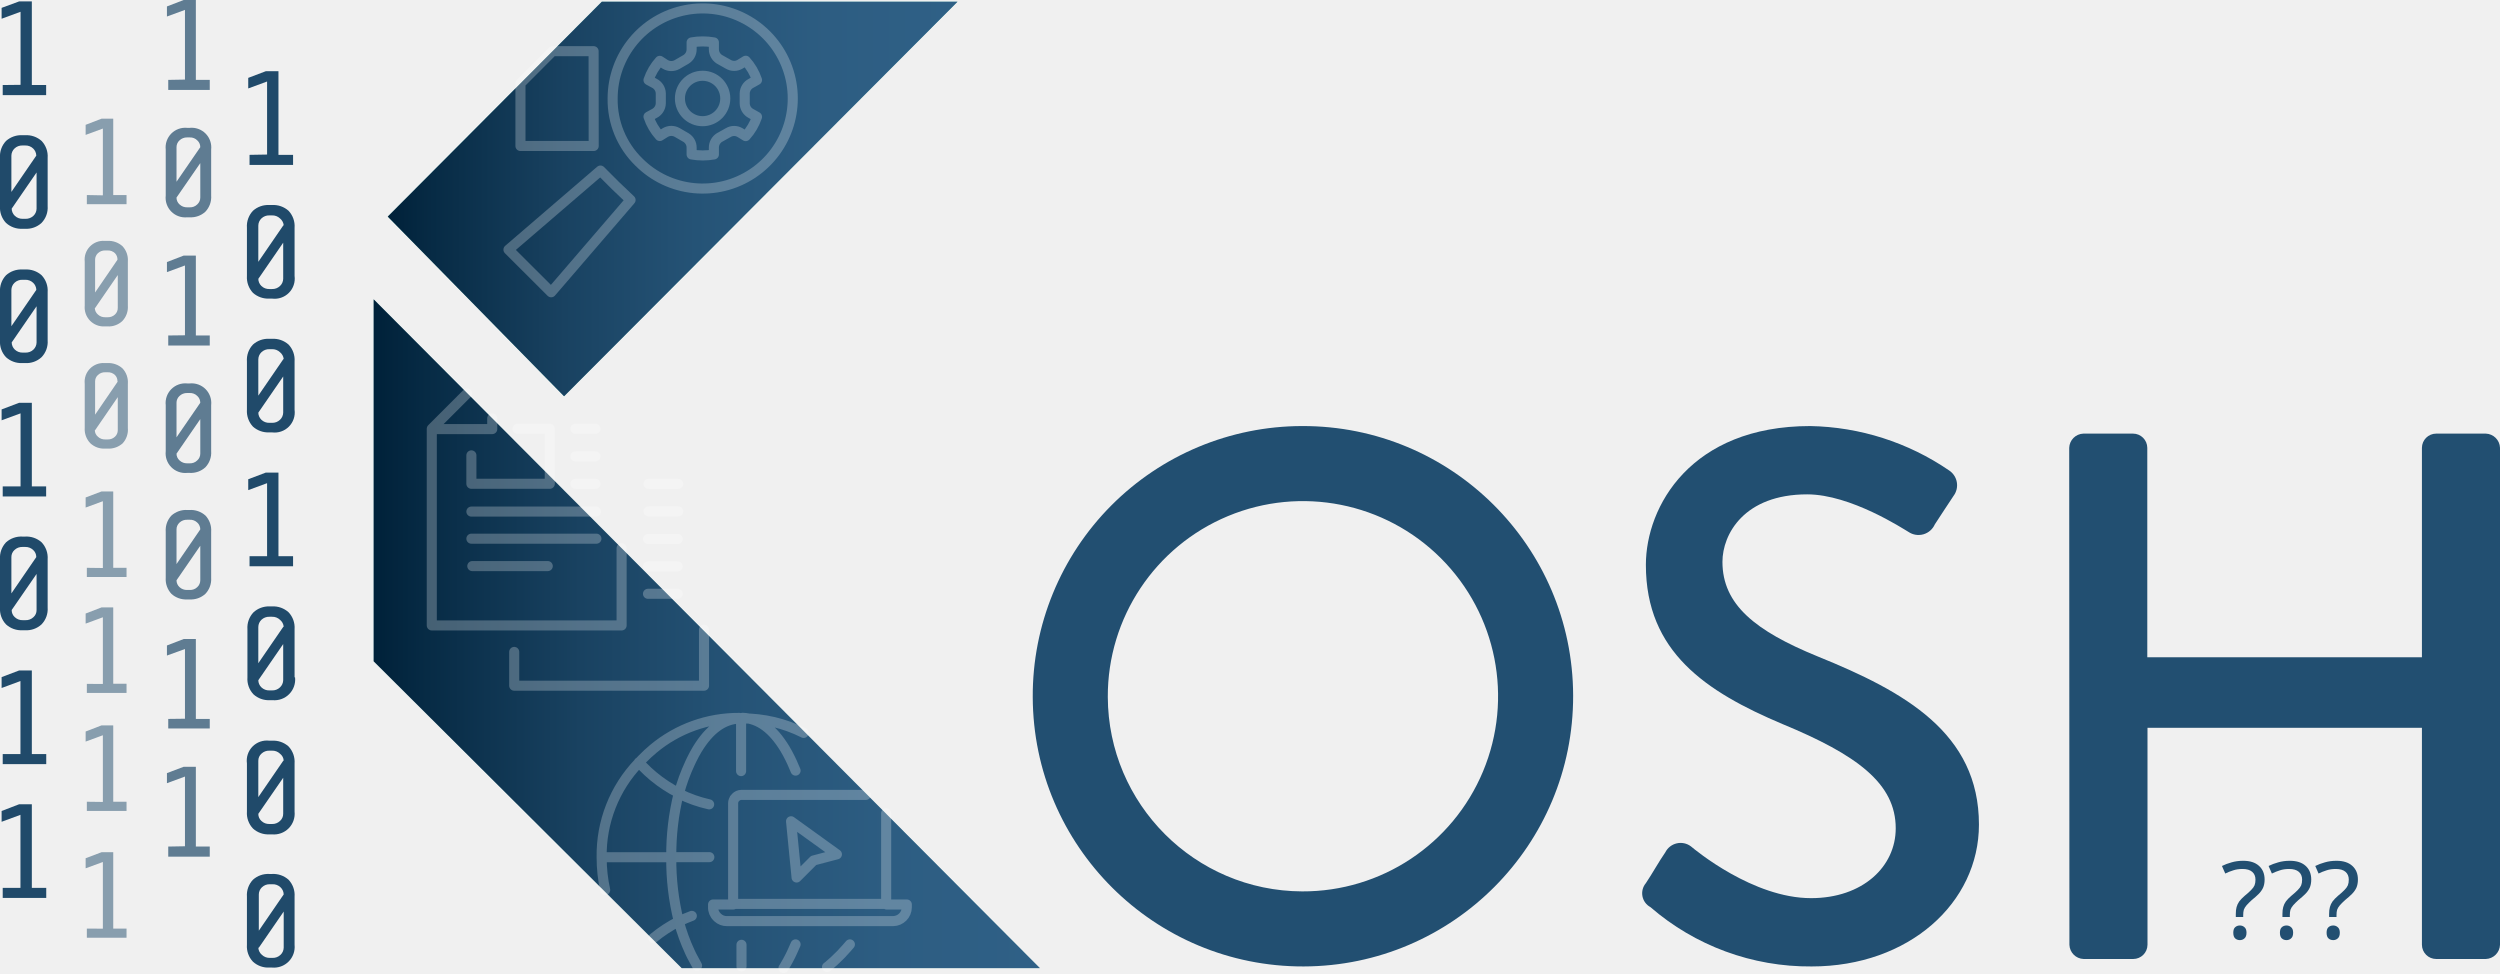
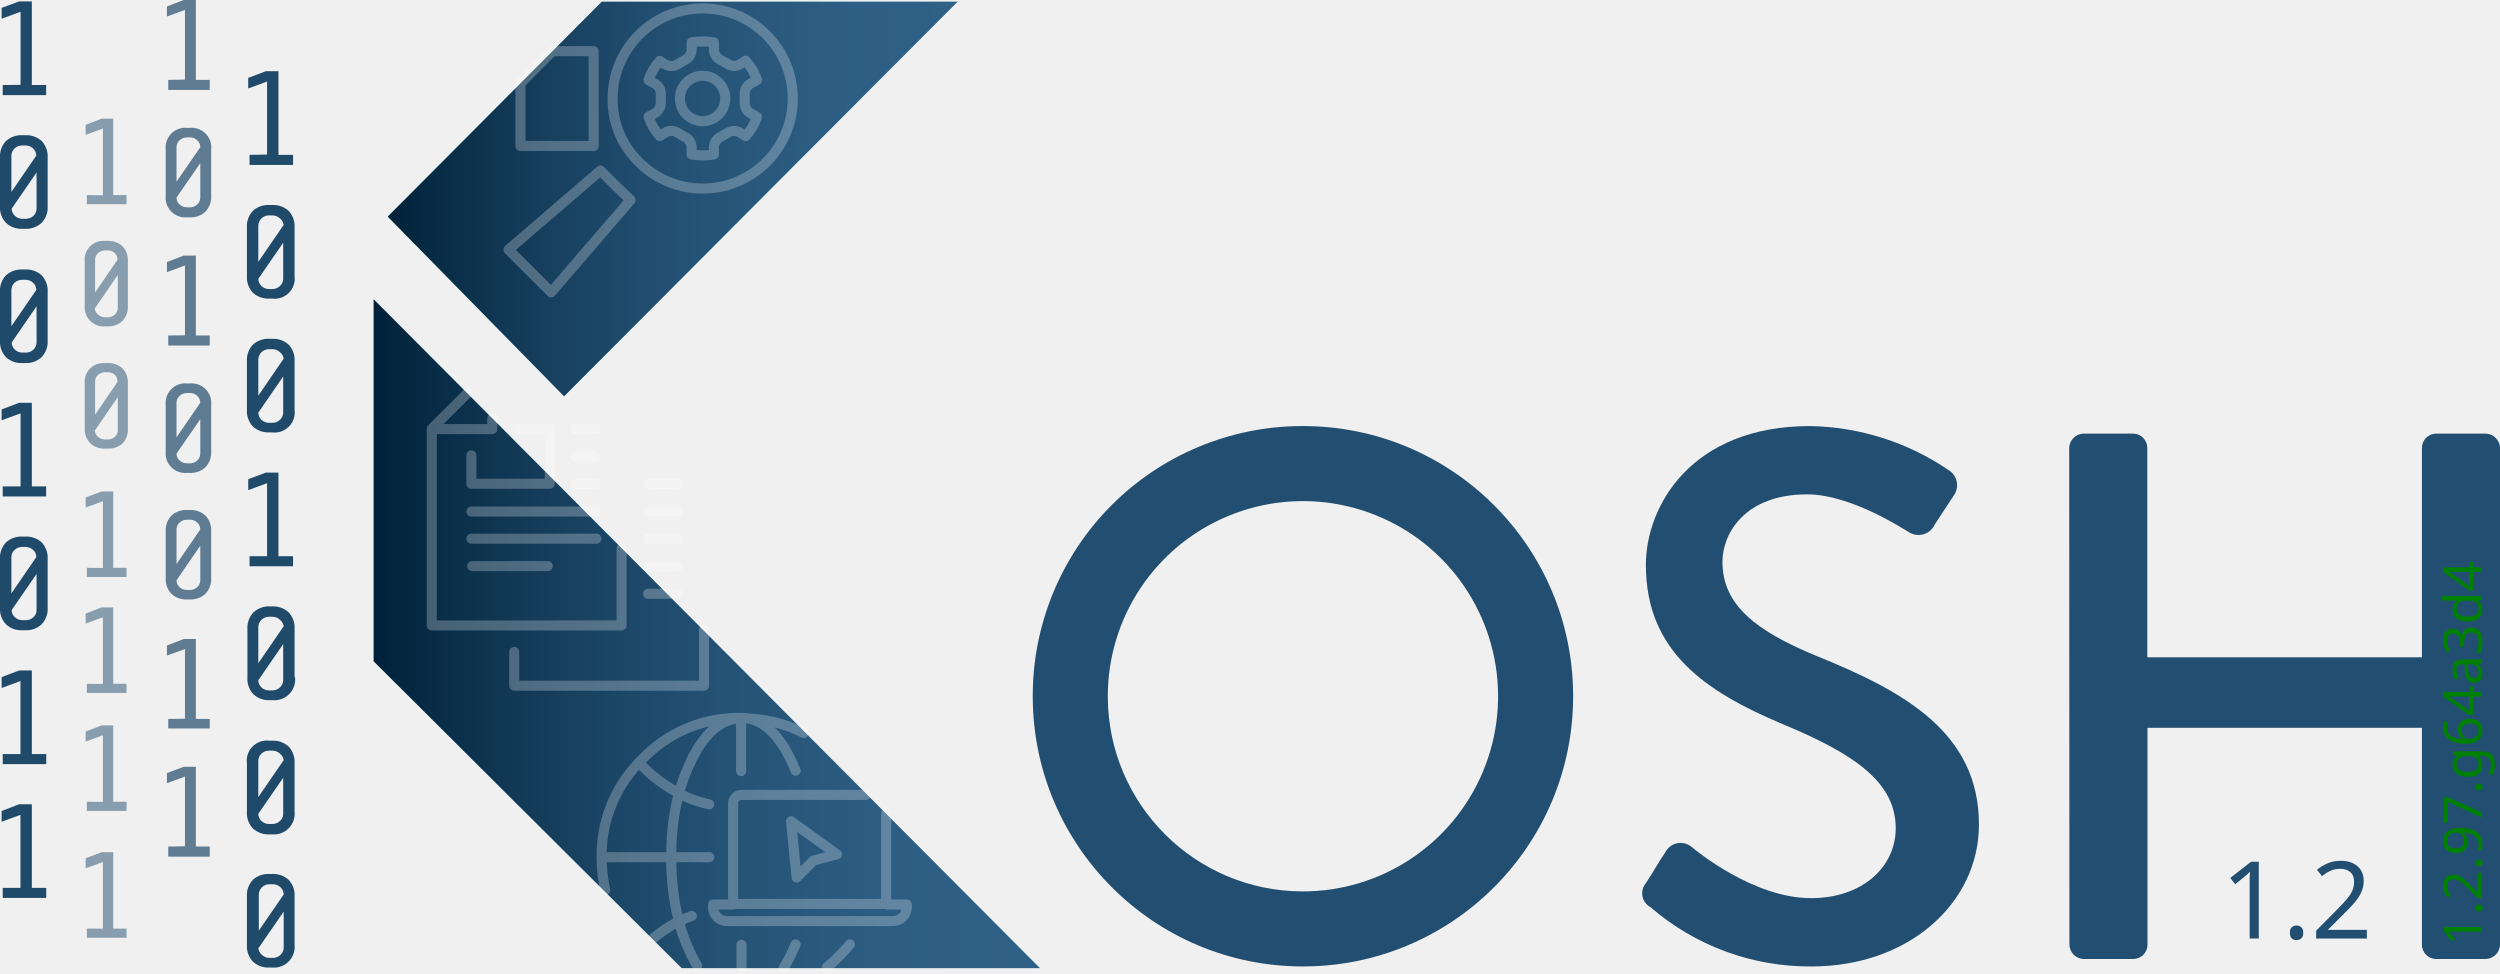
<svg xmlns="http://www.w3.org/2000/svg" xmlns:xlink="http://www.w3.org/1999/xlink" viewBox="0 0 248.15 96.65" version="1.1" id="svg4211">
  <defs id="defs4110">
    <style id="style4094">.cls-1{isolation:isolate;}.cls-2,.cls-3,.cls-4,.cls-5{fill:#224f71;}.cls-3,.cls-4,.cls-5,.cls-6{mix-blend-mode:multiply;}.cls-4{opacity:0.7;}.cls-5{opacity:0.5;}.cls-6{fill:#afdedc;}.cls-7{fill:url(#linear-gradient);}.cls-8{fill:url(#linear-gradient-2);}.cls-9{opacity:0.25;}.cls-10,.cls-11{fill:none;stroke:#fff;stroke-linecap:round;stroke-linejoin:round;}.cls-10{fill-rule:evenodd;}</style>
    <linearGradient id="linear-gradient" x1="38.49" y1="19.75" x2="95.04" y2="19.75" gradientUnits="userSpaceOnUse">
      <stop offset="0" stop-color="#002139" id="stop4096" />
      <stop offset="0.08" stop-color="#072b45" id="stop4098" />
      <stop offset="0.31" stop-color="#194261" id="stop4100" />
      <stop offset="0.54" stop-color="#255376" id="stop4102" />
      <stop offset="0.77" stop-color="#2d5d82" id="stop4104" />
      <stop offset="0.99" stop-color="#2f6086" id="stop4106" />
    </linearGradient>
    <linearGradient id="linear-gradient-2" x1="37.09" y1="62.9" x2="103.22" y2="62.9" xlink:href="#linear-gradient" />
    <linearGradient xlink:href="#linear-gradient" id="linearGradient4217" gradientUnits="userSpaceOnUse" x1="38.49" y1="19.75" x2="95.04" y2="19.75" />
  </defs>
  <path class="cls-2" d="m 129.25,42.29 a 26.82,26.82 0 1 1 -26.74,26.89 26.77,26.77 0 0 1 26.74,-26.89 z m 0,46.19 a 19.37,19.37 0 1 0 -19.29,-19.3 19.37,19.37 0 0 0 19.29,19.3 z" id="path4112" style="isolation:isolate;fill:#224f71" />
  <path class="cls-2" d="m 163.37,87.66 c 0.67,-1 1.26,-2.09 1.93,-3.06 a 1.7,1.7 0 0 1 2.54,-0.59 c 0.44,0.37 6.18,5.14 11.92,5.14 5.14,0 8.41,-3.13 8.41,-6.93 0,-4.47 -3.87,-7.3 -11.24,-10.35 -7.6,-3.21 -13.56,-7.16 -13.56,-15.8 0,-5.81 4.47,-13.78 16.31,-13.78 a 25.21,25.21 0 0 1 13.78,4.4 1.76,1.76 0 0 1 0.45,2.53 c -0.6,0.89 -1.27,1.94 -1.86,2.83 a 1.77,1.77 0 0 1 -2.61,0.75 c -0.52,-0.3 -5.74,-3.73 -10.06,-3.73 -6.25,0 -8.41,3.95 -8.41,6.7 0,4.25 3.27,6.86 9.46,9.39 8.64,3.5 16,7.6 16,16.69 0,7.75 -6.93,14.08 -16.61,14.08 a 24.14,24.14 0 0 1 -16,-5.89 1.56,1.56 0 0 1 -0.45,-2.38 z" id="path4114" style="isolation:isolate;fill:#224f71" />
  <path class="cls-2" d="m 205.39,44.45 a 1.46,1.46 0 0 1 1.41,-1.41 h 4.92 a 1.42,1.42 0 0 1 1.42,1.41 V 65.24 H 240.4 V 44.45 a 1.42,1.42 0 0 1 1.42,-1.41 h 4.91 a 1.46,1.46 0 0 1 1.42,1.41 v 49.33 a 1.46,1.46 0 0 1 -1.42,1.41 h -4.91 A 1.42,1.42 0 0 1 240.4,93.78 V 72.24 h -27.24 v 21.54 a 1.42,1.42 0 0 1 -1.42,1.41 h -4.92 a 1.46,1.46 0 0 1 -1.41,-1.41 z" id="path4116" style="isolation:isolate;fill:#224f71" />
  <path class="cls-3" d="m 0.27,8.44 v 1 h 4.31 v -1 H 3.16 V 0.14 H 1.9 L 0.16,0.78 V 1.86 L 2.04,1.17 v 7.25 z" id="path4124" style="isolation:isolate;mix-blend-mode:multiply;fill:#224f71" />
  <path class="cls-3" d="M 4.73,20.45 V 15.67 A 2.21,2.21 0 0 0 4.13,13.99 2.26,2.26 0 0 0 2.5,13.42 H 2.23 A 2.26,2.26 0 0 0 0.6,13.99 2.21,2.21 0 0 0 0,15.67 v 4.78 a 2.21,2.21 0 0 0 0.6,1.68 2.26,2.26 0 0 0 1.63,0.58 H 2.5 a 2.22,2.22 0 0 0 1.62,-0.58 2.18,2.18 0 0 0 0.61,-1.68 z m -1.13,-5 -2.47,3.6 v -3.6 a 1,1 0 0 1 0.31,-0.71 1.09,1.09 0 0 1 0.79,-0.3 H 2.5 a 1.09,1.09 0 0 1 0.79,0.3 1,1 0 0 1 0.31,0.68 z m -2.44,5.26 2.47,-3.59 v 3.59 a 1,1 0 0 1 -0.31,0.71 1.09,1.09 0 0 1 -0.79,0.3 H 2.26 A 1.09,1.09 0 0 1 1.47,21.42 1,1 0 0 1 1.16,20.71 Z" id="path4126" style="isolation:isolate;mix-blend-mode:multiply;fill:#224f71" />
  <path class="cls-3" d="M 4.73,33.78 V 29 A 2.21,2.21 0 0 0 4.13,27.32 2.26,2.26 0 0 0 2.5,26.75 H 2.23 A 2.26,2.26 0 0 0 0.6,27.32 2.21,2.21 0 0 0 0,29 v 4.78 a 2.21,2.21 0 0 0 0.6,1.68 2.26,2.26 0 0 0 1.63,0.58 H 2.5 a 2.22,2.22 0 0 0 1.62,-0.58 2.18,2.18 0 0 0 0.61,-1.68 z m -1.13,-5 -2.47,3.6 v -3.6 a 1,1 0 0 1 0.31,-0.71 1.09,1.09 0 0 1 0.79,-0.3 H 2.5 a 1.09,1.09 0 0 1 0.79,0.3 1,1 0 0 1 0.31,0.63 z M 1.16,33.99 3.63,30.4 v 3.59 A 1,1 0 0 1 3.32,34.7 1.09,1.09 0 0 1 2.53,35 H 2.26 A 1.09,1.09 0 0 1 1.47,34.7 1,1 0 0 1 1.16,33.99 Z" id="path4128" style="isolation:isolate;mix-blend-mode:multiply;fill:#224f71" />
  <path class="cls-3" d="m 0.27,48.28 v 1 h 4.31 v -1 H 3.16 v -8.3 H 1.9 l -1.74,0.66 v 1.08 l 1.88,-0.69 v 7.25 z" id="path4130" style="isolation:isolate;mix-blend-mode:multiply;fill:#224f71" />
  <path class="cls-3" d="M 4.73,60.3 V 55.52 A 2.23,2.23 0 0 0 4.13,53.83 2.26,2.26 0 0 0 2.5,53.26 H 2.23 A 2.26,2.26 0 0 0 0.6,53.83 2.23,2.23 0 0 0 0,55.52 v 4.78 a 2.21,2.21 0 0 0 0.6,1.68 2.26,2.26 0 0 0 1.63,0.58 H 2.5 A 2.22,2.22 0 0 0 4.12,61.98 2.18,2.18 0 0 0 4.73,60.3 Z m -1.13,-5 -2.47,3.6 v -3.6 a 0.93,0.93 0 0 1 0.31,-0.71 1.09,1.09 0 0 1 0.79,-0.3 H 2.5 a 1.09,1.09 0 0 1 0.79,0.3 0.93,0.93 0 0 1 0.31,0.68 z m -2.44,5.25 2.47,-3.58 v 3.58 a 0.92,0.92 0 0 1 -0.31,0.71 1.09,1.09 0 0 1 -0.79,0.3 H 2.26 A 1.09,1.09 0 0 1 1.47,61.26 0.92,0.92 0 0 1 1.16,60.55 Z" id="path4132" style="isolation:isolate;mix-blend-mode:multiply;fill:#224f71" />
  <path class="cls-3" d="m 0.27,74.85 v 1 h 4.32 v -1 H 3.16 v -8.3 H 1.9 l -1.74,0.66 v 1.08 L 2.03,67.6 v 7.25 z" id="path4134" style="isolation:isolate;mix-blend-mode:multiply;fill:#224f71" />
  <path class="cls-3" d="m 0.27,88.13 v 1 h 4.32 v -1 H 3.16 v -8.3 H 1.9 L 0.16,80.5 v 1.07 l 1.87,-0.69 v 7.25 z" id="path4136" style="isolation:isolate;mix-blend-mode:multiply;fill:#224f71" />
  <path class="cls-3" d="m 24.77,15.37 v 1 h 4.32 v -1 h -1.45 v -8.3 h -1.26 l -1.74,0.66 v 1.05 l 1.87,-0.69 v 7.25 z" id="path4138" style="isolation:isolate;mix-blend-mode:multiply;fill:#224f71" />
  <path class="cls-3" d="M 29.24,27.39 V 22.61 A 2.22,2.22 0 0 0 28.64,20.92 2.27,2.27 0 0 0 27,20.35 h -0.26 a 2.25,2.25 0 0 0 -1.63,0.57 2.22,2.22 0 0 0 -0.6,1.69 v 4.78 a 2.24,2.24 0 0 0 0.6,1.68 2.28,2.28 0 0 0 1.63,0.57 H 27 a 2,2 0 0 0 2.24,-2.25 z m -1.13,-5 -2.47,3.6 v -3.6 a 1,1 0 0 1 0.31,-0.71 1.09,1.09 0 0 1 0.79,-0.3 H 27 a 1.08,1.08 0 0 1 0.79,0.3 1,1 0 0 1 0.37,0.67 z m -2.47,5.29 2.47,-3.59 v 3.59 a 1,1 0 0 1 -0.32,0.71 1.08,1.08 0 0 1 -0.79,0.3 h -0.26 a 1.09,1.09 0 0 1 -0.79,-0.3 1,1 0 0 1 -0.31,-0.75 z" id="path4140" style="isolation:isolate;mix-blend-mode:multiply;fill:#224f71" />
  <path class="cls-3" d="M 29.24,40.67 V 35.88 A 2.21,2.21 0 0 0 28.64,34.2 2.27,2.27 0 0 0 27,33.63 h -0.26 a 2.25,2.25 0 0 0 -1.63,0.57 2.21,2.21 0 0 0 -0.6,1.68 v 4.79 a 2.24,2.24 0 0 0 0.6,1.68 2.28,2.28 0 0 0 1.63,0.57 H 27 a 2,2 0 0 0 2.24,-2.25 z m -1.13,-5 -2.47,3.6 v -3.6 a 1,1 0 0 1 0.31,-0.71 1.09,1.09 0 0 1 0.79,-0.3 H 27 a 1.08,1.08 0 0 1 0.79,0.3 1,1 0 0 1 0.37,0.67 z m -2.47,5.29 2.47,-3.59 v 3.59 a 1,1 0 0 1 -0.32,0.71 1.08,1.08 0 0 1 -0.79,0.3 h -0.26 a 1.09,1.09 0 0 1 -0.79,-0.3 1,1 0 0 1 -0.31,-0.75 z" id="path4142" style="isolation:isolate;mix-blend-mode:multiply;fill:#224f71" />
  <path class="cls-3" d="m 24.77,55.21 v 1 h 4.32 v -1 h -1.45 v -8.3 h -1.26 l -1.74,0.66 v 1.08 l 1.87,-0.69 v 7.25 z" id="path4144" style="isolation:isolate;mix-blend-mode:multiply;fill:#224f71" />
  <path class="cls-3" d="M 29.24,67.23 V 62.45 A 2.21,2.21 0 0 0 28.64,60.77 2.28,2.28 0 0 0 27,60.19 h -0.26 a 2.25,2.25 0 0 0 -1.58,0.59 2.21,2.21 0 0 0 -0.6,1.68 v 4.78 a 2.21,2.21 0 0 0 0.6,1.68 2.24,2.24 0 0 0 1.63,0.58 h 0.26 a 2.06,2.06 0 0 0 2.24,-2.26 z m -1.13,-5 -2.47,3.6 v -3.6 a 1,1 0 0 1 0.31,-0.71 1.09,1.09 0 0 1 0.79,-0.3 H 27 a 1.08,1.08 0 0 1 0.79,0.3 1,1 0 0 1 0.37,0.68 z m -2.47,5.29 2.47,-3.59 v 3.59 a 1,1 0 0 1 -0.32,0.71 1.08,1.08 0 0 1 -0.79,0.3 h -0.26 a 1.09,1.09 0 0 1 -0.79,-0.3 1,1 0 0 1 -0.31,-0.74 z" id="path4146" style="isolation:isolate;mix-blend-mode:multiply;fill:#224f71" />
  <path class="cls-3" d="M 29.24,80.52 V 75.78 A 2.23,2.23 0 0 0 28.64,74.09 2.27,2.27 0 0 0 27,73.52 h -0.26 a 2,2 0 0 0 -2.23,2.26 v 4.78 a 2.21,2.21 0 0 0 0.6,1.68 2.24,2.24 0 0 0 1.63,0.58 H 27 a 2.06,2.06 0 0 0 2.24,-2.26 z m -1.13,-5 -2.47,3.6 v -3.6 a 0.93,0.93 0 0 1 0.31,-0.71 1.09,1.09 0 0 1 0.79,-0.3 H 27 a 1.08,1.08 0 0 1 0.79,0.3 0.94,0.94 0 0 1 0.37,0.68 z m -2.47,5.26 2.47,-3.58 v 3.58 a 0.94,0.94 0 0 1 -0.32,0.71 1.08,1.08 0 0 1 -0.79,0.3 h -0.26 a 1.09,1.09 0 0 1 -0.79,-0.3 0.93,0.93 0 0 1 -0.31,-0.71 z" id="path4148" style="isolation:isolate;mix-blend-mode:multiply;fill:#224f71" />
  <path class="cls-3" d="M 29.24,93.78 V 89 A 2.21,2.21 0 0 0 28.64,87.32 2.27,2.27 0 0 0 27,86.75 h -0.26 a 2.25,2.25 0 0 0 -1.63,0.57 2.21,2.21 0 0 0 -0.6,1.68 v 4.78 a 2.21,2.21 0 0 0 0.6,1.68 2.24,2.24 0 0 0 1.63,0.58 H 27 a 2.06,2.06 0 0 0 2.24,-2.26 z m -1.08,-5 -2.47,3.6 v -3.6 a 1,1 0 0 1 0.31,-0.71 1.09,1.09 0 0 1 0.79,-0.3 h 0.26 a 1.08,1.08 0 0 1 0.79,0.3 1,1 0 0 1 0.32,0.71 z m -2.47,5.29 2.47,-3.59 v 3.59 a 1,1 0 0 1 -0.32,0.71 1.08,1.08 0 0 1 -0.79,0.3 H 26.79 A 1.09,1.09 0 0 1 26,94.78 1,1 0 0 1 25.64,94.06 Z" id="path4150" style="isolation:isolate;mix-blend-mode:multiply;fill:#224f71" />
  <path class="cls-4" d="m 16.7,7.93 v 1 h 4.12 v -1 H 19.44 V 0 h -1.21 l -1.66,0.64 v 1 L 18.36,0.98 V 7.9 Z" id="path4152" style="opacity:0.7;isolation:isolate;mix-blend-mode:multiply;fill:#224f71" />
  <path class="cls-4" d="m 20.96,19.41 v -4.56 a 1.95,1.95 0 0 0 -2.13,-2.16 h -0.25 a 1.95,1.95 0 0 0 -2.13,2.16 v 4.56 a 1.95,1.95 0 0 0 2.13,2.16 h 0.25 a 2.13,2.13 0 0 0 1.55,-0.55 2.1,2.1 0 0 0 0.58,-1.61 z m -1.08,-4.8 -2.36,3.43 v -3.43 a 0.9,0.9 0 0 1 0.3,-0.68 1.06,1.06 0 0 1 0.76,-0.29 h 0.25 a 1,1 0 0 1 0.75,0.29 0.9,0.9 0 0 1 0.3,0.68 z m -2.36,5 2.36,-3.42 v 3.42 a 0.9,0.9 0 0 1 -0.3,0.68 1,1 0 0 1 -0.75,0.29 h -0.25 a 1.06,1.06 0 0 1 -0.76,-0.29 0.9,0.9 0 0 1 -0.3,-0.64 z" id="path4154" style="opacity:0.7;isolation:isolate;mix-blend-mode:multiply;fill:#224f71" />
  <path class="cls-4" d="m 16.7,33.3 v 1 h 4.12 v -1 h -1.38 v -7.93 h -1.21 l -1.66,0.64 v 1 l 1.79,-0.66 v 6.93 z" id="path4156" style="opacity:0.7;isolation:isolate;mix-blend-mode:multiply;fill:#224f71" />
  <path class="cls-4" d="m 20.96,44.78 v -4.56 a 1.95,1.95 0 0 0 -2.13,-2.16 h -0.25 a 1.95,1.95 0 0 0 -2.13,2.16 v 4.56 a 1.95,1.95 0 0 0 2.13,2.16 h 0.25 a 2.13,2.13 0 0 0 1.55,-0.55 2.1,2.1 0 0 0 0.58,-1.61 z m -1.08,-4.8 -2.36,3.43 v -3.43 a 0.91,0.91 0 0 1 0.3,-0.68 1.06,1.06 0 0 1 0.76,-0.29 h 0.25 a 1,1 0 0 1 0.75,0.29 0.91,0.91 0 0 1 0.3,0.67 z m -2.36,5.05 2.36,-3.43 v 3.43 a 0.89,0.89 0 0 1 -0.3,0.67 1,1 0 0 1 -0.75,0.29 h -0.25 a 1.06,1.06 0 0 1 -0.76,-0.29 0.89,0.89 0 0 1 -0.3,-0.68 z" id="path4158" style="opacity:0.7;isolation:isolate;mix-blend-mode:multiply;fill:#224f71" />
  <path class="cls-4" d="m 16.7,71.36 v 0.95 h 4.12 v -0.95 h -1.38 v -7.93 h -1.21 l -1.66,0.64 v 1 l 1.79,-0.65 v 6.92 z" id="path4160" style="opacity:0.7;isolation:isolate;mix-blend-mode:multiply;fill:#224f71" />
  <path class="cls-4" d="m 20.96,57.36 v -4.58 a 2.12,2.12 0 0 0 -0.57,-1.61 2.18,2.18 0 0 0 -1.56,-0.55 h -0.25 a 2.18,2.18 0 0 0 -1.56,0.55 2.12,2.12 0 0 0 -0.57,1.61 v 4.57 a 2.13,2.13 0 0 0 0.57,1.6 2.15,2.15 0 0 0 1.56,0.55 h 0.25 a 2.13,2.13 0 0 0 1.55,-0.55 2.09,2.09 0 0 0 0.58,-1.59 z m -1.08,-4.81 -2.36,3.44 v -3.44 a 0.91,0.91 0 0 1 0.3,-0.68 1.05,1.05 0 0 1 0.76,-0.28 h 0.25 a 1,1 0 0 1 0.75,0.28 0.91,0.91 0 0 1 0.3,0.68 z m -2.36,5.05 2.36,-3.43 v 3.43 a 0.91,0.91 0 0 1 -0.3,0.68 1,1 0 0 1 -0.75,0.28 h -0.25 a 1.05,1.05 0 0 1 -0.76,-0.28 0.91,0.91 0 0 1 -0.3,-0.68 z" id="path4162" style="opacity:0.7;isolation:isolate;mix-blend-mode:multiply;fill:#224f71" />
  <path class="cls-4" d="m 16.7,84.03 v 1 h 4.12 v -1 h -1.38 v -7.92 h -1.21 l -1.66,0.63 v 1 l 1.79,-0.66 V 84 Z" id="path4164" style="opacity:0.7;isolation:isolate;mix-blend-mode:multiply;fill:#224f71" />
  <path class="cls-5" d="m 8.62,19.36 v 0.91 h 3.94 V 19.36 H 11.24 V 11.78 H 10.08 L 8.5,12.39 v 1 l 1.71,-0.63 v 6.63 z" id="path4166" style="opacity:0.5;isolation:isolate;mix-blend-mode:multiply;fill:#224f71" />
  <path class="cls-5" d="m 12.69,30.34 v -4.37 a 2,2 0 0 0 -0.54,-1.54 2.07,2.07 0 0 0 -1.5,-0.52 h -0.24 a 1.86,1.86 0 0 0 -2,2.06 v 4.37 a 1.89,1.89 0 0 0 2,2.06 h 0.24 a 2,2 0 0 0 1.49,-0.53 2,2 0 0 0 0.55,-1.53 z m -1,-4.6 -2.25,3.29 v -3.25 a 0.88,0.88 0 0 1 0.28,-0.65 1,1 0 0 1 0.72,-0.27 h 0.24 a 1,1 0 0 1 0.73,0.27 0.88,0.88 0 0 1 0.25,0.65 z m -2.25,4.83 2.25,-3.27 v 3.27 a 0.86,0.86 0 0 1 -0.28,0.65 1,1 0 0 1 -0.73,0.27 H 10.44 A 1,1 0 0 1 9.72,31.22 0.86,0.86 0 0 1 9.41,30.57 Z" id="path4168" style="opacity:0.5;isolation:isolate;mix-blend-mode:multiply;fill:#224f71" />
  <path class="cls-5" d="m 8.62,67.88 v 0.9 h 3.94 V 67.87 H 11.24 V 60.29 H 10.08 L 8.5,60.9 v 1 l 1.71,-0.63 v 6.62 z" id="path4170" style="opacity:0.5;isolation:isolate;mix-blend-mode:multiply;fill:#224f71" />
  <path class="cls-5" d="m 8.62,92.17 v 0.91 h 3.94 v -0.91 h -1.32 v -7.58 h -1.16 l -1.58,0.6 v 1 l 1.71,-0.63 v 6.62 z" id="path4172" style="opacity:0.5;isolation:isolate;mix-blend-mode:multiply;fill:#224f71" />
  <path class="cls-5" d="m 8.62,56.36 v 0.91 h 3.94 v -0.91 h -1.32 v -7.58 h -1.16 l -1.58,0.6 v 1 l 1.71,-0.63 v 6.63 z" id="path4174" style="opacity:0.5;isolation:isolate;mix-blend-mode:multiply;fill:#224f71" />
  <path class="cls-5" d="M 12.69,42.47 V 38.1 a 2,2 0 0 0 -0.54,-1.54 2.07,2.07 0 0 0 -1.5,-0.52 h -0.24 a 1.86,1.86 0 0 0 -2,2.06 v 4.37 a 2,2 0 0 0 0.56,1.53 2,2 0 0 0 1.48,0.53 h 0.24 A 2.07,2.07 0 0 0 12.18,44 2,2 0 0 0 12.69,42.47 Z m -1,-4.6 -2.25,3.29 v -3.29 a 0.86,0.86 0 0 1 0.28,-0.65 1,1 0 0 1 0.72,-0.27 h 0.24 a 1,1 0 0 1 0.73,0.27 0.86,0.86 0 0 1 0.25,0.65 z m -2.25,4.83 2.25,-3.28 v 3.28 a 0.86,0.86 0 0 1 -0.28,0.65 1,1 0 0 1 -0.73,0.27 H 10.44 A 1,1 0 0 1 9.72,43.35 0.86,0.86 0 0 1 9.41,42.7 Z" id="path4176" style="opacity:0.5;isolation:isolate;mix-blend-mode:multiply;fill:#224f71" />
  <path class="cls-5" d="m 8.62,79.58 v 0.91 h 3.94 V 79.58 H 11.24 V 72 H 10.08 L 8.5,72.61 v 1 l 1.71,-0.63 v 6.62 z" id="path4178" style="opacity:0.5;isolation:isolate;mix-blend-mode:multiply;fill:#224f71" />
  <polygon class="cls-6" points="37.09,29.71 37.09,65.64 67.67,96.1 103.22,96.1 " id="polygon4180" style="isolation:isolate;mix-blend-mode:multiply;fill:#afdedc" />
  <polygon class="cls-6" points="55.99,39.33 95.04,0.17 59.74,0.17 38.49,21.5 " id="polygon4182" style="isolation:isolate;mix-blend-mode:multiply;fill:#afdedc" />
  <polygon class="cls-6" points="55.99,39.33 95.04,0.17 59.74,0.17 38.49,21.5 " id="polygon4184" style="isolation:isolate;mix-blend-mode:multiply;fill:#afdedc" />
  <polygon class="cls-7" points="55.99,39.33 95.04,0.17 59.74,0.17 38.49,21.5 " id="polygon4186" style="isolation:isolate;fill:url(#linearGradient4217)" />
  <polygon class="cls-8" points="37.09,29.71 37.09,65.64 67.67,96.1 103.22,96.1 " id="polygon4188" style="isolation:isolate;fill:url(#linear-gradient-2)" />
  <g class="cls-9" id="g4192" style="opacity:0.25;isolation:isolate">
    <path class="cls-10" d="m 484.63,443.42 v 2.82 h 7.78 v -5.46 h -3.2 m 7.74,5.47 h -2 m 0,-2.73 h 2 m 0,-2.74 h -2 M 484.63,449 H 497 m -10.3,-9.25 v 1.06 h -6 v 19.49 h 18.84 v -7.67 m -18.84,-11.85 3.51,-3.51 m 18,11.71 h 2.95 m 0,-2.73 h -2.95 m -13.33,16.68 v 3.35 h 18.84 v -5.56 m -23,-6.31 h 7.49 m 4.83,-2.72 h -12.41 m 20.48,5.47 h -2.95 m 0,-2.72 h 2.95 m 0,-2.72 h -2.95" transform="translate(-437.84,-398.22)" id="path4190" style="fill:none;fill-rule:evenodd;stroke:#ffffff;stroke-linecap:round;stroke-linejoin:round" />
  </g>
  <g class="cls-9" id="g4202" style="opacity:0.25;isolation:isolate">
    <polygon class="cls-11" points="51.66,8.28 51.66,14.49 58.93,14.49 58.92,5.08 54.85,5.08 " id="polygon4194" style="fill:none;stroke:#ffffff;stroke-linecap:round;stroke-linejoin:round" />
    <path class="cls-11" d="m 498.92,416.63 -1.48,-1.48 -9.13,7.85 v 0 l 4.24,4.23 v 0 l 7.88,-9.16 z" transform="translate(-437.84,-398.22)" id="path4196" style="fill:none;stroke:#ffffff;stroke-linecap:round;stroke-linejoin:round" />
    <path class="cls-11" d="m 501.26,414.31 a 8.94,8.94 0 1 0 -2.61,-6.32 8.63,8.63 0 0 0 2.61,6.32 z m 1.54,-7.82 -0.59,-0.32 a 5.4,5.4 0 0 1 1.12,-1.91 l 0.56,0.36 a 1.17,1.17 0 0 0 1.17,0 l 0.88,-0.51 a 1.16,1.16 0 0 0 0.55,-1 v -0.68 a 6.16,6.16 0 0 1 2.21,0 v 0.67 a 1.18,1.18 0 0 0 0.54,1 l 0.89,0.5 a 1.13,1.13 0 0 0 1.16,0 l 0.57,-0.35 a 5.4,5.4 0 0 1 1.12,1.91 l -0.59,0.33 a 1.16,1.16 0 0 0 -0.63,1 v 1 a 1.16,1.16 0 0 0 0.63,1 l 0.59,0.33 a 5.4,5.4 0 0 1 -1.12,1.91 l -0.57,-0.35 a 1.13,1.13 0 0 0 -1.16,0 l -0.89,0.5 a 1.17,1.17 0 0 0 -0.54,1 v 0.67 a 6.16,6.16 0 0 1 -2.21,0 v -0.67 a 1.16,1.16 0 0 0 -0.55,-1 l -0.88,-0.51 a 1.17,1.17 0 0 0 -1.17,0 l -0.56,0.35 a 5.35,5.35 0 0 1 -1.12,-1.92 l 0.59,-0.32 a 1.16,1.16 0 0 0 0.63,-1 v -1 a 1.16,1.16 0 0 0 -0.63,-0.99 z" transform="translate(-437.84,-398.22)" id="path4198" style="fill:none;stroke:#ffffff;stroke-linecap:round;stroke-linejoin:round" />
    <path class="cls-11" d="m 507.58,410.25 a 2.25,2.25 0 0 0 2.25,-2.26 2.25,2.25 0 1 0 -4.5,0 2.25,2.25 0 0 0 2.25,2.26 z" transform="translate(-437.84,-398.22)" id="path4200" style="fill:none;stroke:#ffffff;stroke-linecap:round;stroke-linejoin:round" />
  </g>
  <g class="cls-9" id="g4206" style="opacity:0.25;isolation:isolate">
    <path class="cls-10" d="m 511.4,474.76 v -5.22 h -0.16 c -1.6,0.06 -3,1.09 -4.2,3.07 -0.18,0.3 -0.36,0.63 -0.54,1 l -0.18,0.38 a 18.11,18.11 0 0 0 -1.09,3 12.84,12.84 0 0 0 3,1.07 m 3.14,-8.53 h 0.16 a 13.39,13.39 0 0 1 6.08,1.44 m 6.18,6.15 h -12.36 a 0.79,0.79 0 0 0 -0.57,0.25 0.66,0.66 0 0 0 -0.2,0.31 0.75,0.75 0 0 0 -0.05,0.26 v 10 h 15.19 v -9 m -7.2,4.69 -1.69,1.69 -0.55,-5.58 4.55,3.28 z m -7.05,-14.16 c 1.6,0.06 3,1.09 4.2,3.07 0.18,0.3 0.36,0.63 0.54,1 l 0.18,0.38 c 0.12,0.26 0.23,0.52 0.34,0.79 m -18.9,11.85 a 14.8,14.8 0 0 1 -0.35,-3.23 v 0 a 13.27,13.27 0 0 1 3.68,-9.4 l 0.37,-0.38 a 14.06,14.06 0 0 1 1.08,-1 13.2,13.2 0 0 1 8.54,-3.07 m -4.72,19.65 a 12.26,12.26 0 0 0 -1.29,0.56 18.58,18.58 0 0 0 1.09,3 l 0.18,0.38 q 0.27,0.53 0.54,1 m -4.34,-2.73 a 13.61,13.61 0 0 1 2.53,-1.66 25.19,25.19 0 0 1 -0.75,-6.37 h -6.91 m 7.66,-6.38 a 25.24,25.24 0 0 0 -0.75,6.37 h 3.78 m -7,-9.41 0.37,0.39 a 14.06,14.06 0 0 0 1.08,1 13.61,13.61 0 0 0 2.53,1.66 m 10.38,17.37 a 0.83,0.83 0 0 1 0.08,-0.12 l 0.06,-0.11 c 0.19,-0.31 0.37,-0.64 0.55,-1 l 0.18,-0.38 0.33,-0.74 m 5.39,0 c -0.21,0.25 -0.43,0.5 -0.66,0.74 a 4.27,4.27 0 0 1 -0.36,0.38 q -0.52,0.53 -1.08,1 l -0.17,0.13 M 510.62,488 h -2 v 0.24 a 1.31,1.31 0 0 0 0.4,1 l 0.06,0.06 a 1.32,1.32 0 0 0 0.92,0.35 h 16.48 a 1.38,1.38 0 0 0 1.37,-1.38 V 488 h -2 m -14.41,4 v 2.15" transform="translate(-437.84,-398.22)" id="path4204" style="fill:none;fill-rule:evenodd;stroke:#ffffff;stroke-linecap:round;stroke-linejoin:round" />
  </g>
  <text xml:space="preserve" style="font-style:normal;font-weight:normal;font-size:40px;line-height:1.25;font-family:sans-serif;letter-spacing:0px;word-spacing:0px;fill:#224f71;fill-opacity:1;stroke:none" x="220.427" y="93.16" id="text4318">
-     <tspan id="tspan4316" x="220.427" y="93.16" style="font-style:normal;font-variant:normal;font-weight:normal;font-stretch:normal;font-size:10.667px;font-family:sans-serif;-inkscape-font-specification:'sans-serif, Normal';font-variant-ligatures:normal;font-variant-caps:normal;font-variant-numeric:normal;font-feature-settings:normal;text-align:start;writing-mode:lr-tb;text-anchor:start;fill:#224f71;fill-opacity:1">???</tspan>
+     <tspan id="tspan4316" x="220.427" y="93.16" style="font-style:normal;font-variant:normal;font-weight:normal;font-stretch:normal;font-size:10.667px;font-family:sans-serif;-inkscape-font-specification:'sans-serif, Normal';font-variant-ligatures:normal;font-variant-caps:normal;font-variant-numeric:normal;font-feature-settings:normal;text-align:start;writing-mode:lr-tb;text-anchor:start;fill:#224f71;fill-opacity:1">1.2</tspan>
  </text>
  <text xml:space="preserve" style="font-style:normal;font-weight:normal;font-size:40px;line-height:1.25;font-family:sans-serif;letter-spacing:0px;word-spacing:0px;fill:#000000;fill-opacity:1;stroke:none" x="-93.897" y="246.353" id="text4402" transform="rotate(-90)">
-     <tspan id="tspan4400" x="-93.897" y="246.353" style="font-style:normal;font-variant:normal;font-weight:normal;font-stretch:normal;font-size:5.333px;font-family:sans-serif;-inkscape-font-specification:'sans-serif, Normal';font-variant-ligatures:normal;font-variant-caps:normal;font-variant-numeric:normal;font-feature-settings:normal;text-align:start;writing-mode:lr-tb;text-anchor:start;fill:#008000" />
+     <tspan id="tspan4400" x="-93.897" y="246.353" style="font-style:normal;font-variant:normal;font-weight:normal;font-stretch:normal;font-size:5.333px;font-family:sans-serif;-inkscape-font-specification:'sans-serif, Normal';font-variant-ligatures:normal;font-variant-caps:normal;font-variant-numeric:normal;font-feature-settings:normal;text-align:start;writing-mode:lr-tb;text-anchor:start;fill:#008000">1.2.97.g64a3d4</tspan>
  </text>
</svg>
